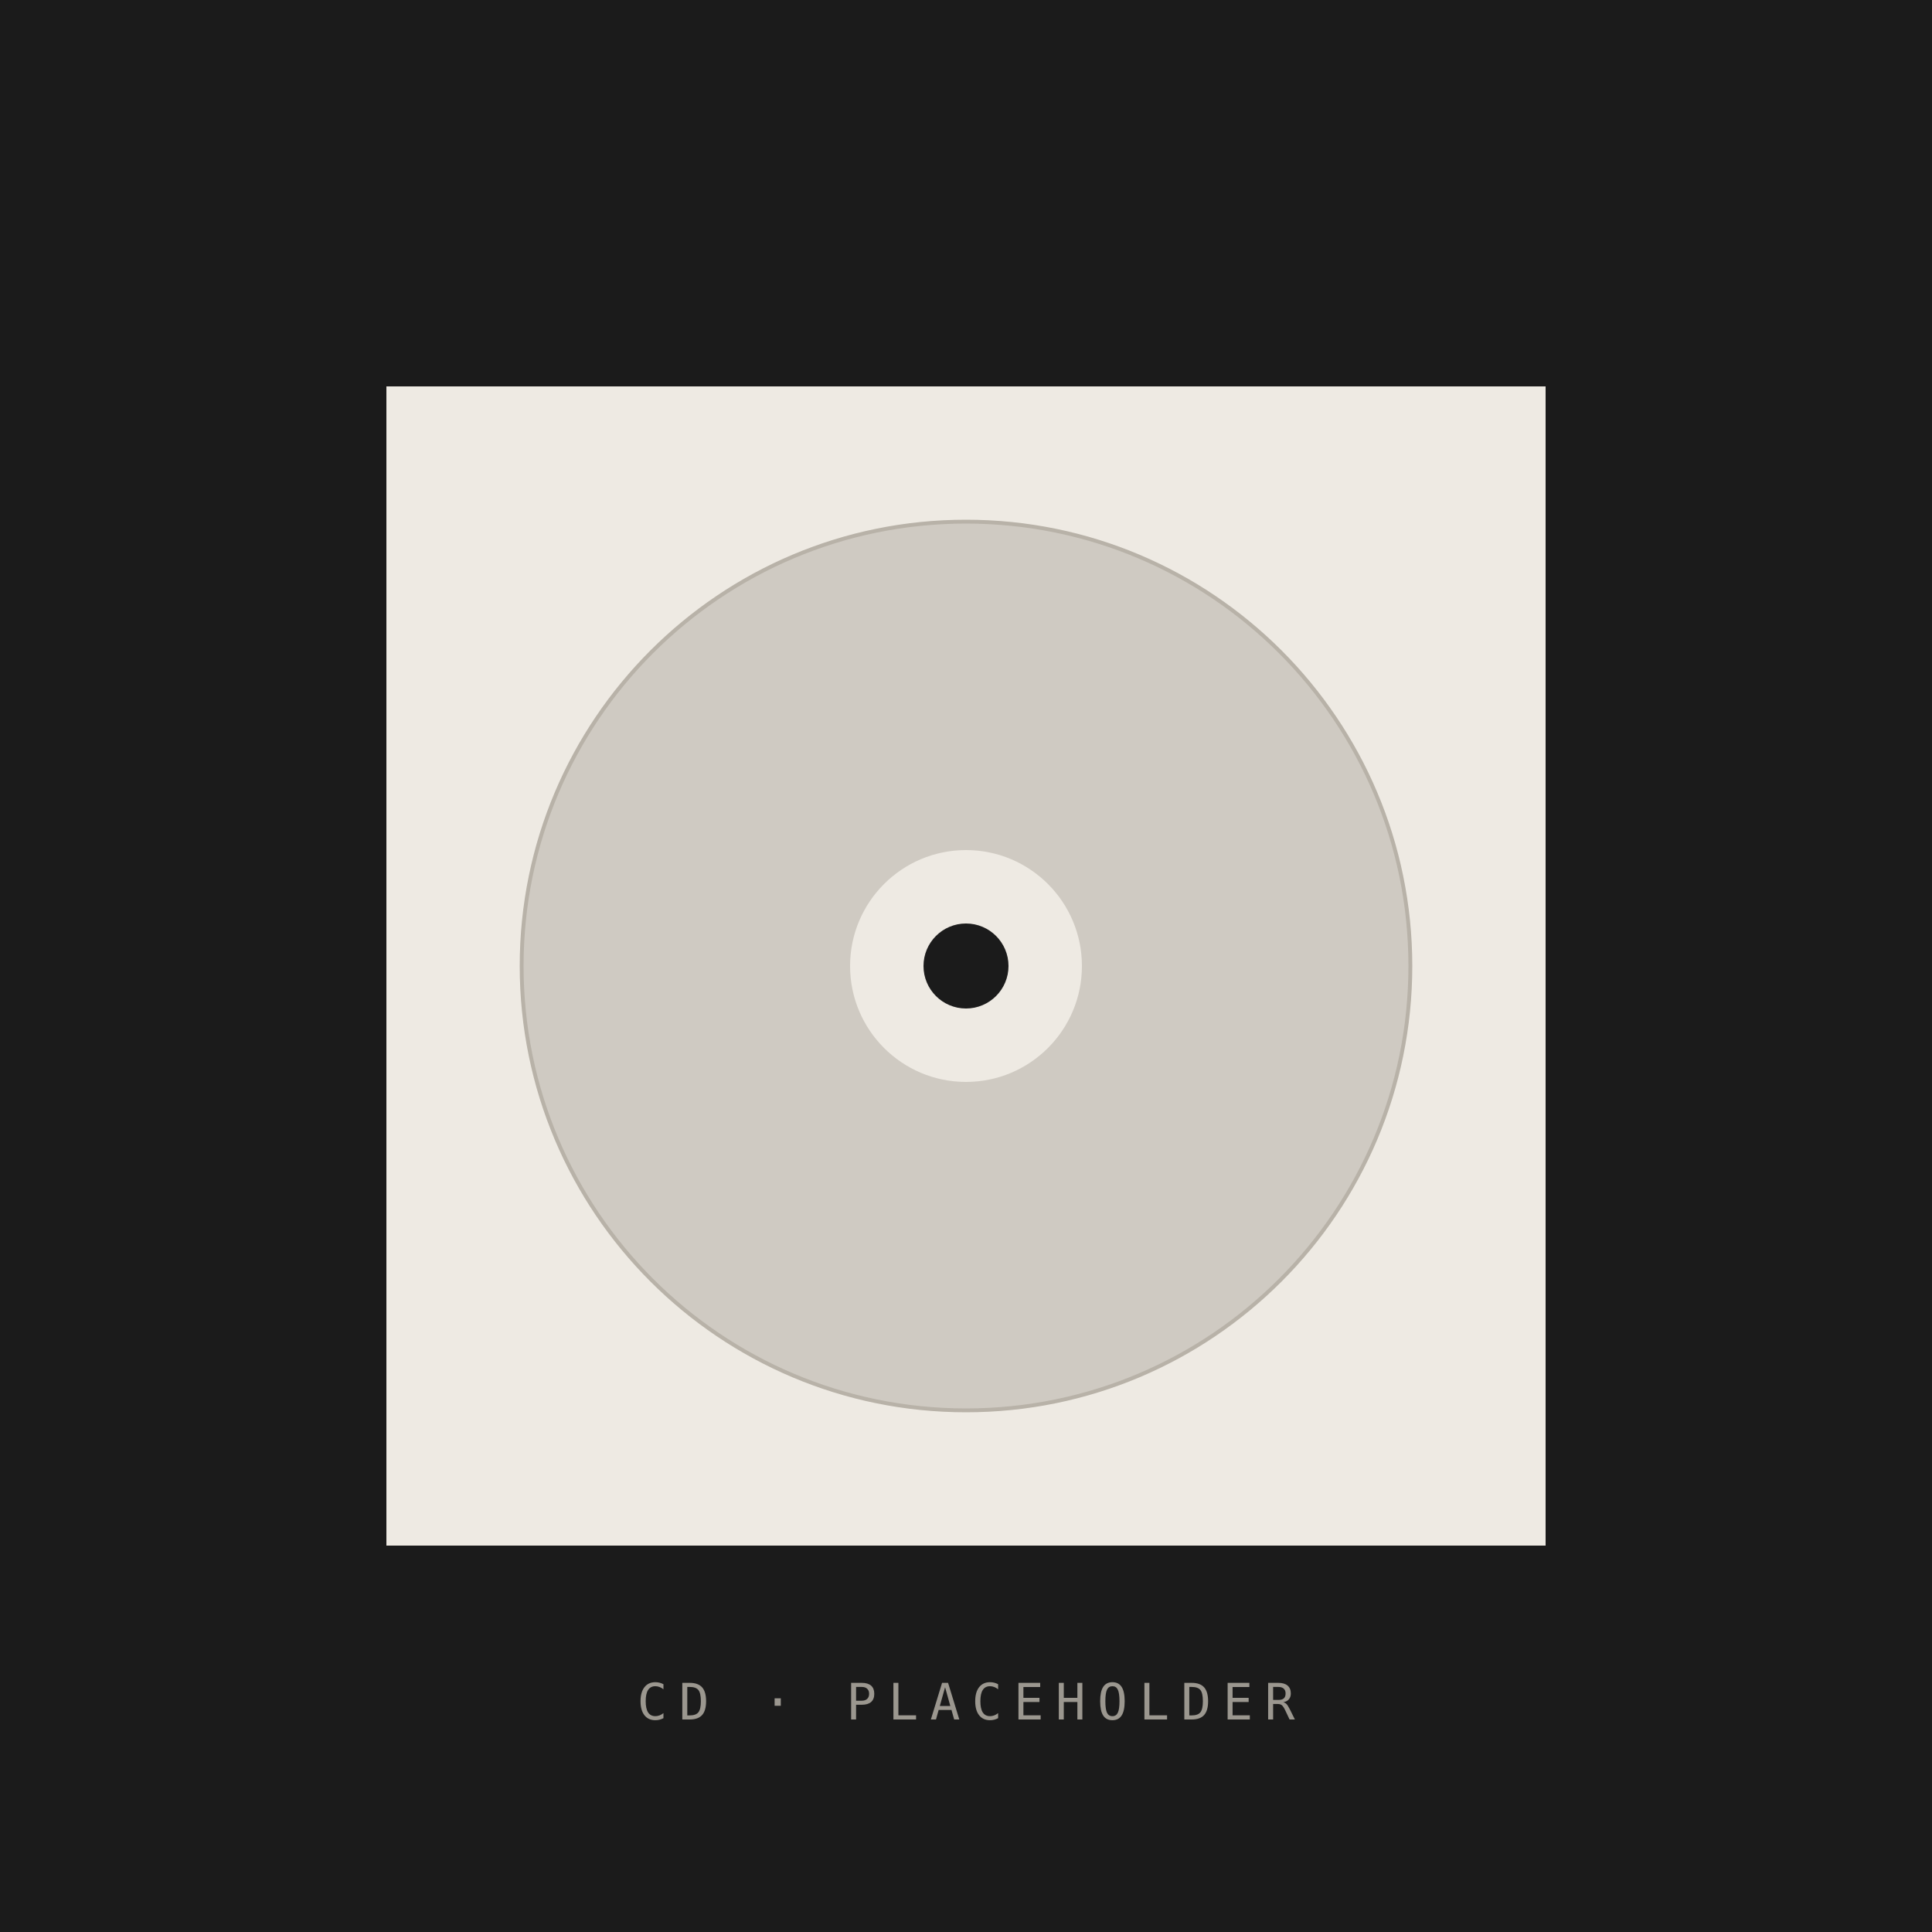
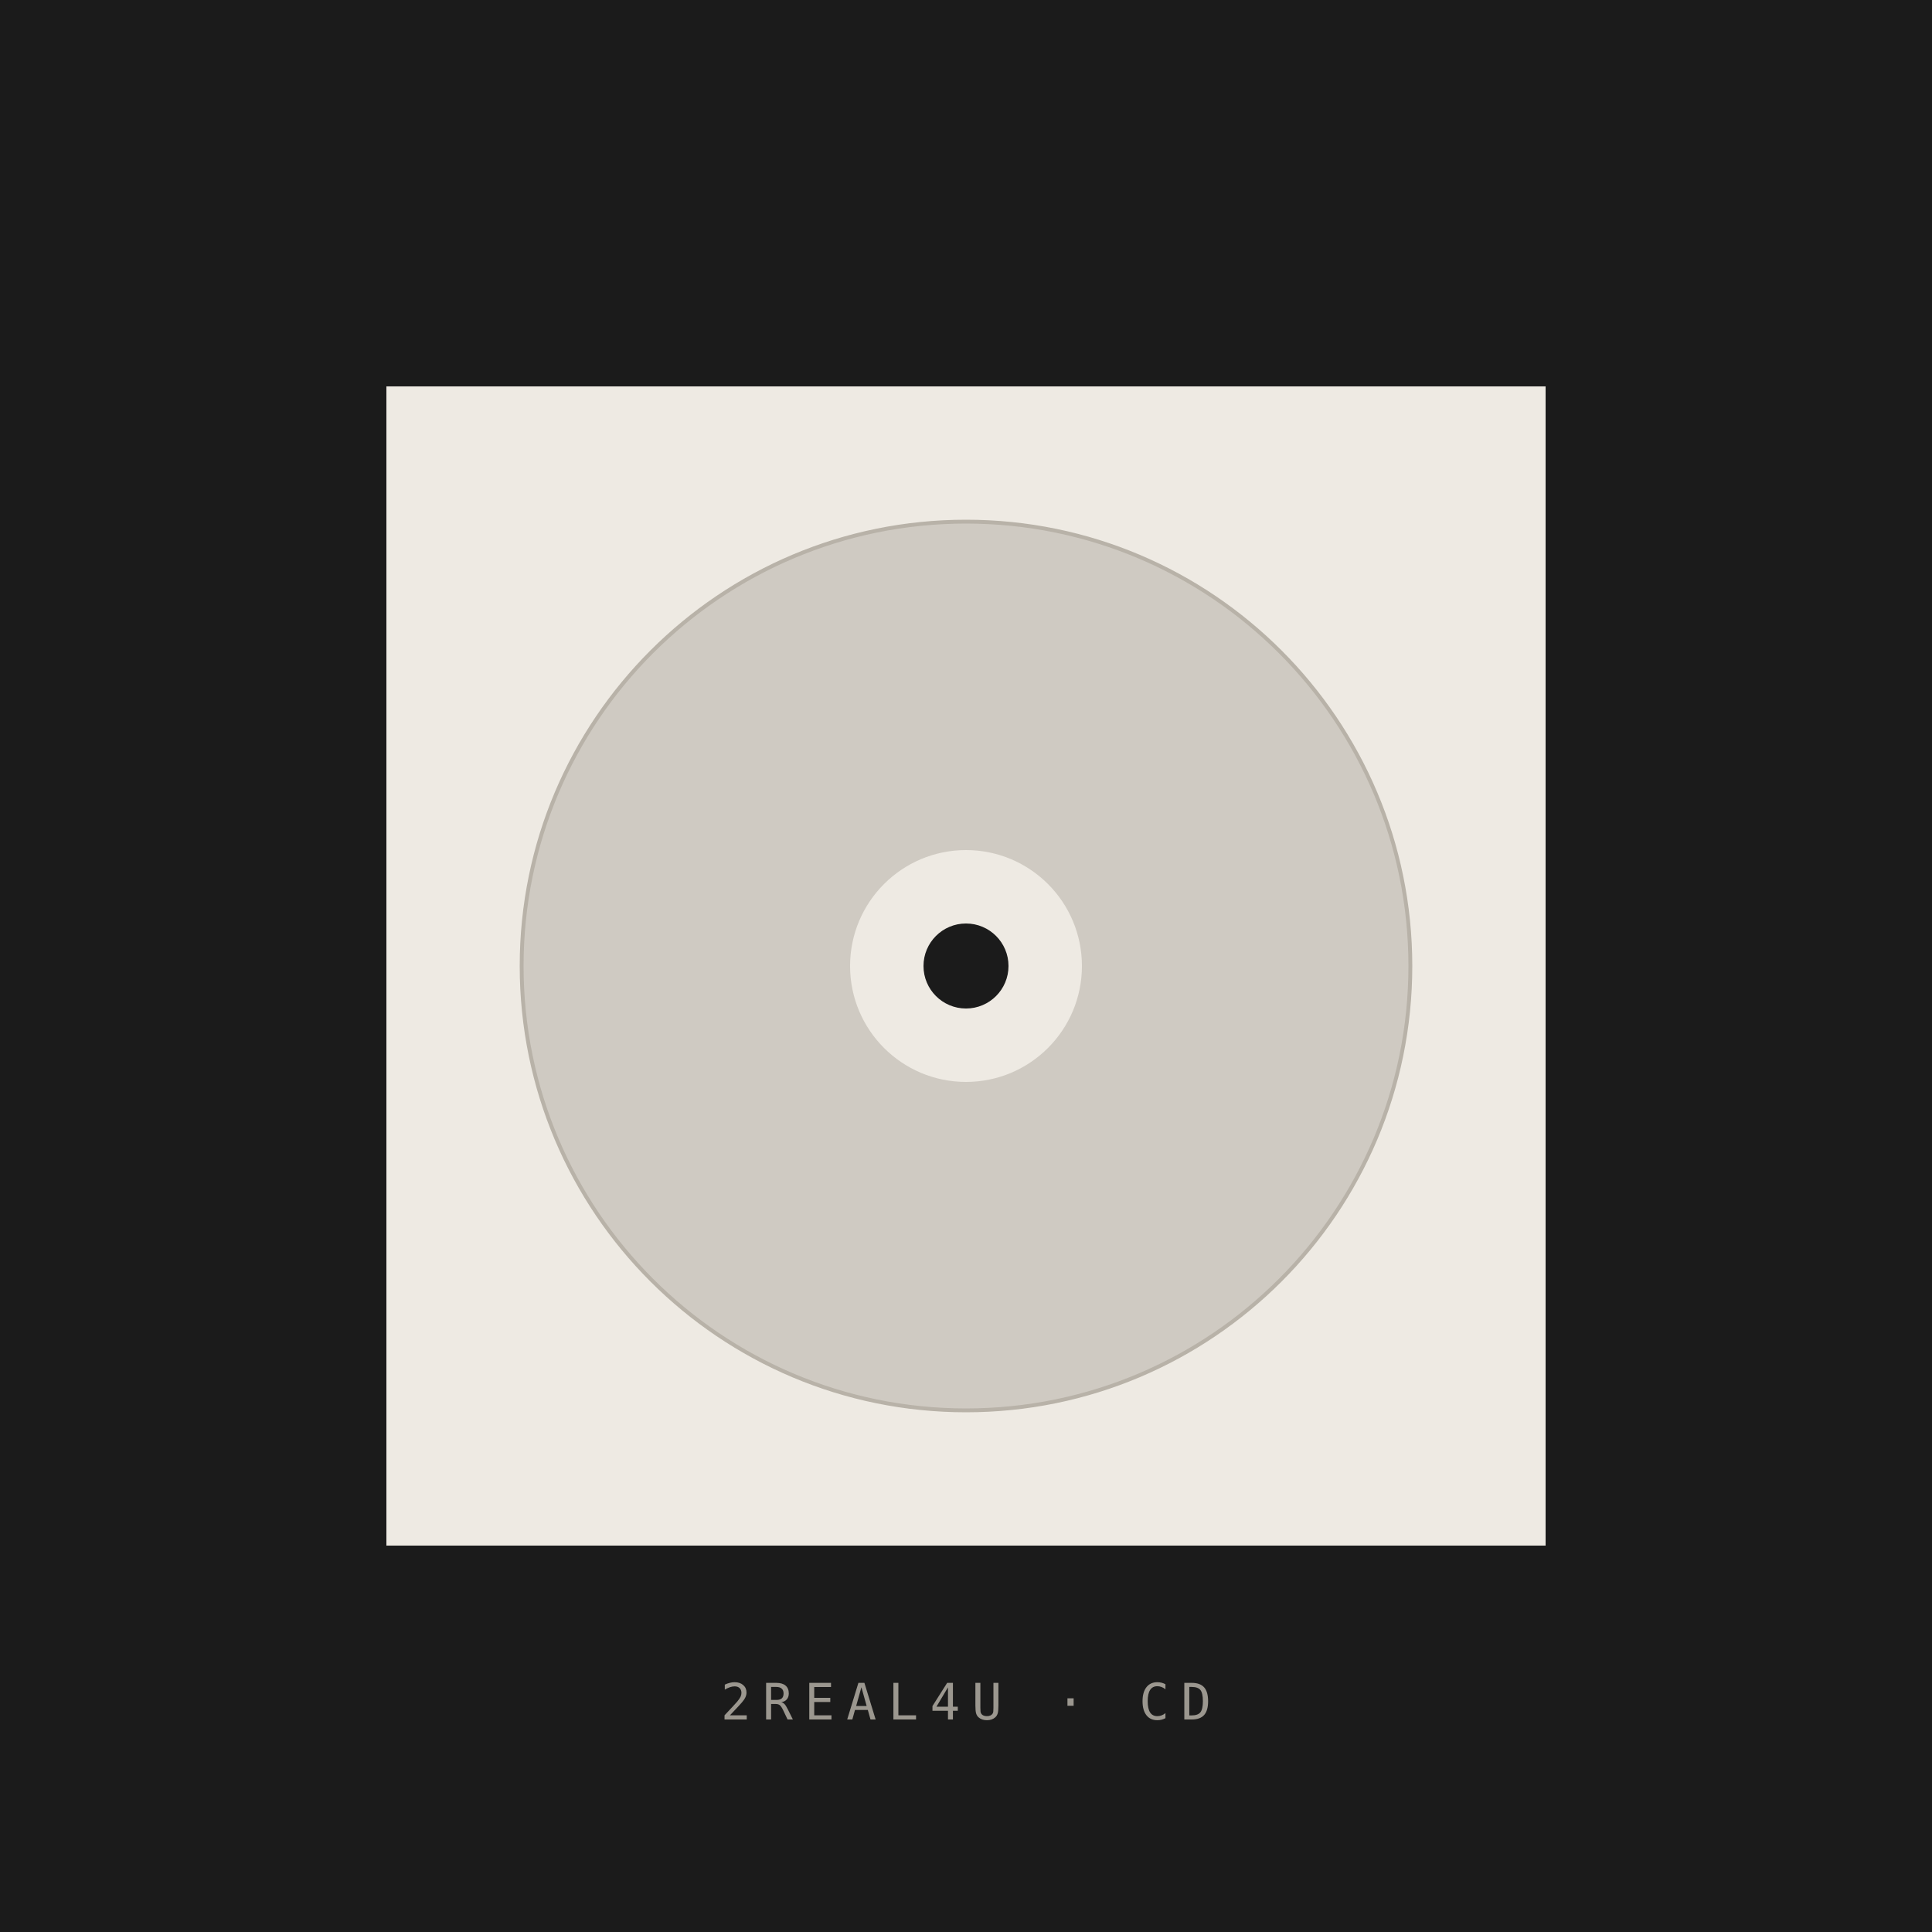
<svg xmlns="http://www.w3.org/2000/svg" viewBox="0 0 1000 1000">
  <rect width="1000" height="1000" fill="#1b1b1b" />
  <rect x="200" y="200" width="600" height="600" fill="#eeeae3" />
  <circle cx="500" cy="500" r="230" fill="#cfcac2" />
  <circle cx="500" cy="500" r="230" fill="none" stroke="#b8b2a8" stroke-width="2" />
  <circle cx="500" cy="500" r="60" fill="#eeeae3" />
  <circle cx="500" cy="500" r="22" fill="#1b1b1b" />
-   <text x="500" y="890" text-anchor="middle" fill="#9b978f" font-family="monospace" font-size="26" letter-spacing="6">CD · PLACEHOLDER</text>
+   <text x="500" y="890" text-anchor="middle" fill="#9b978f" font-family="monospace" font-size="26" letter-spacing="6">2REAL4U · CD</text>
</svg>
